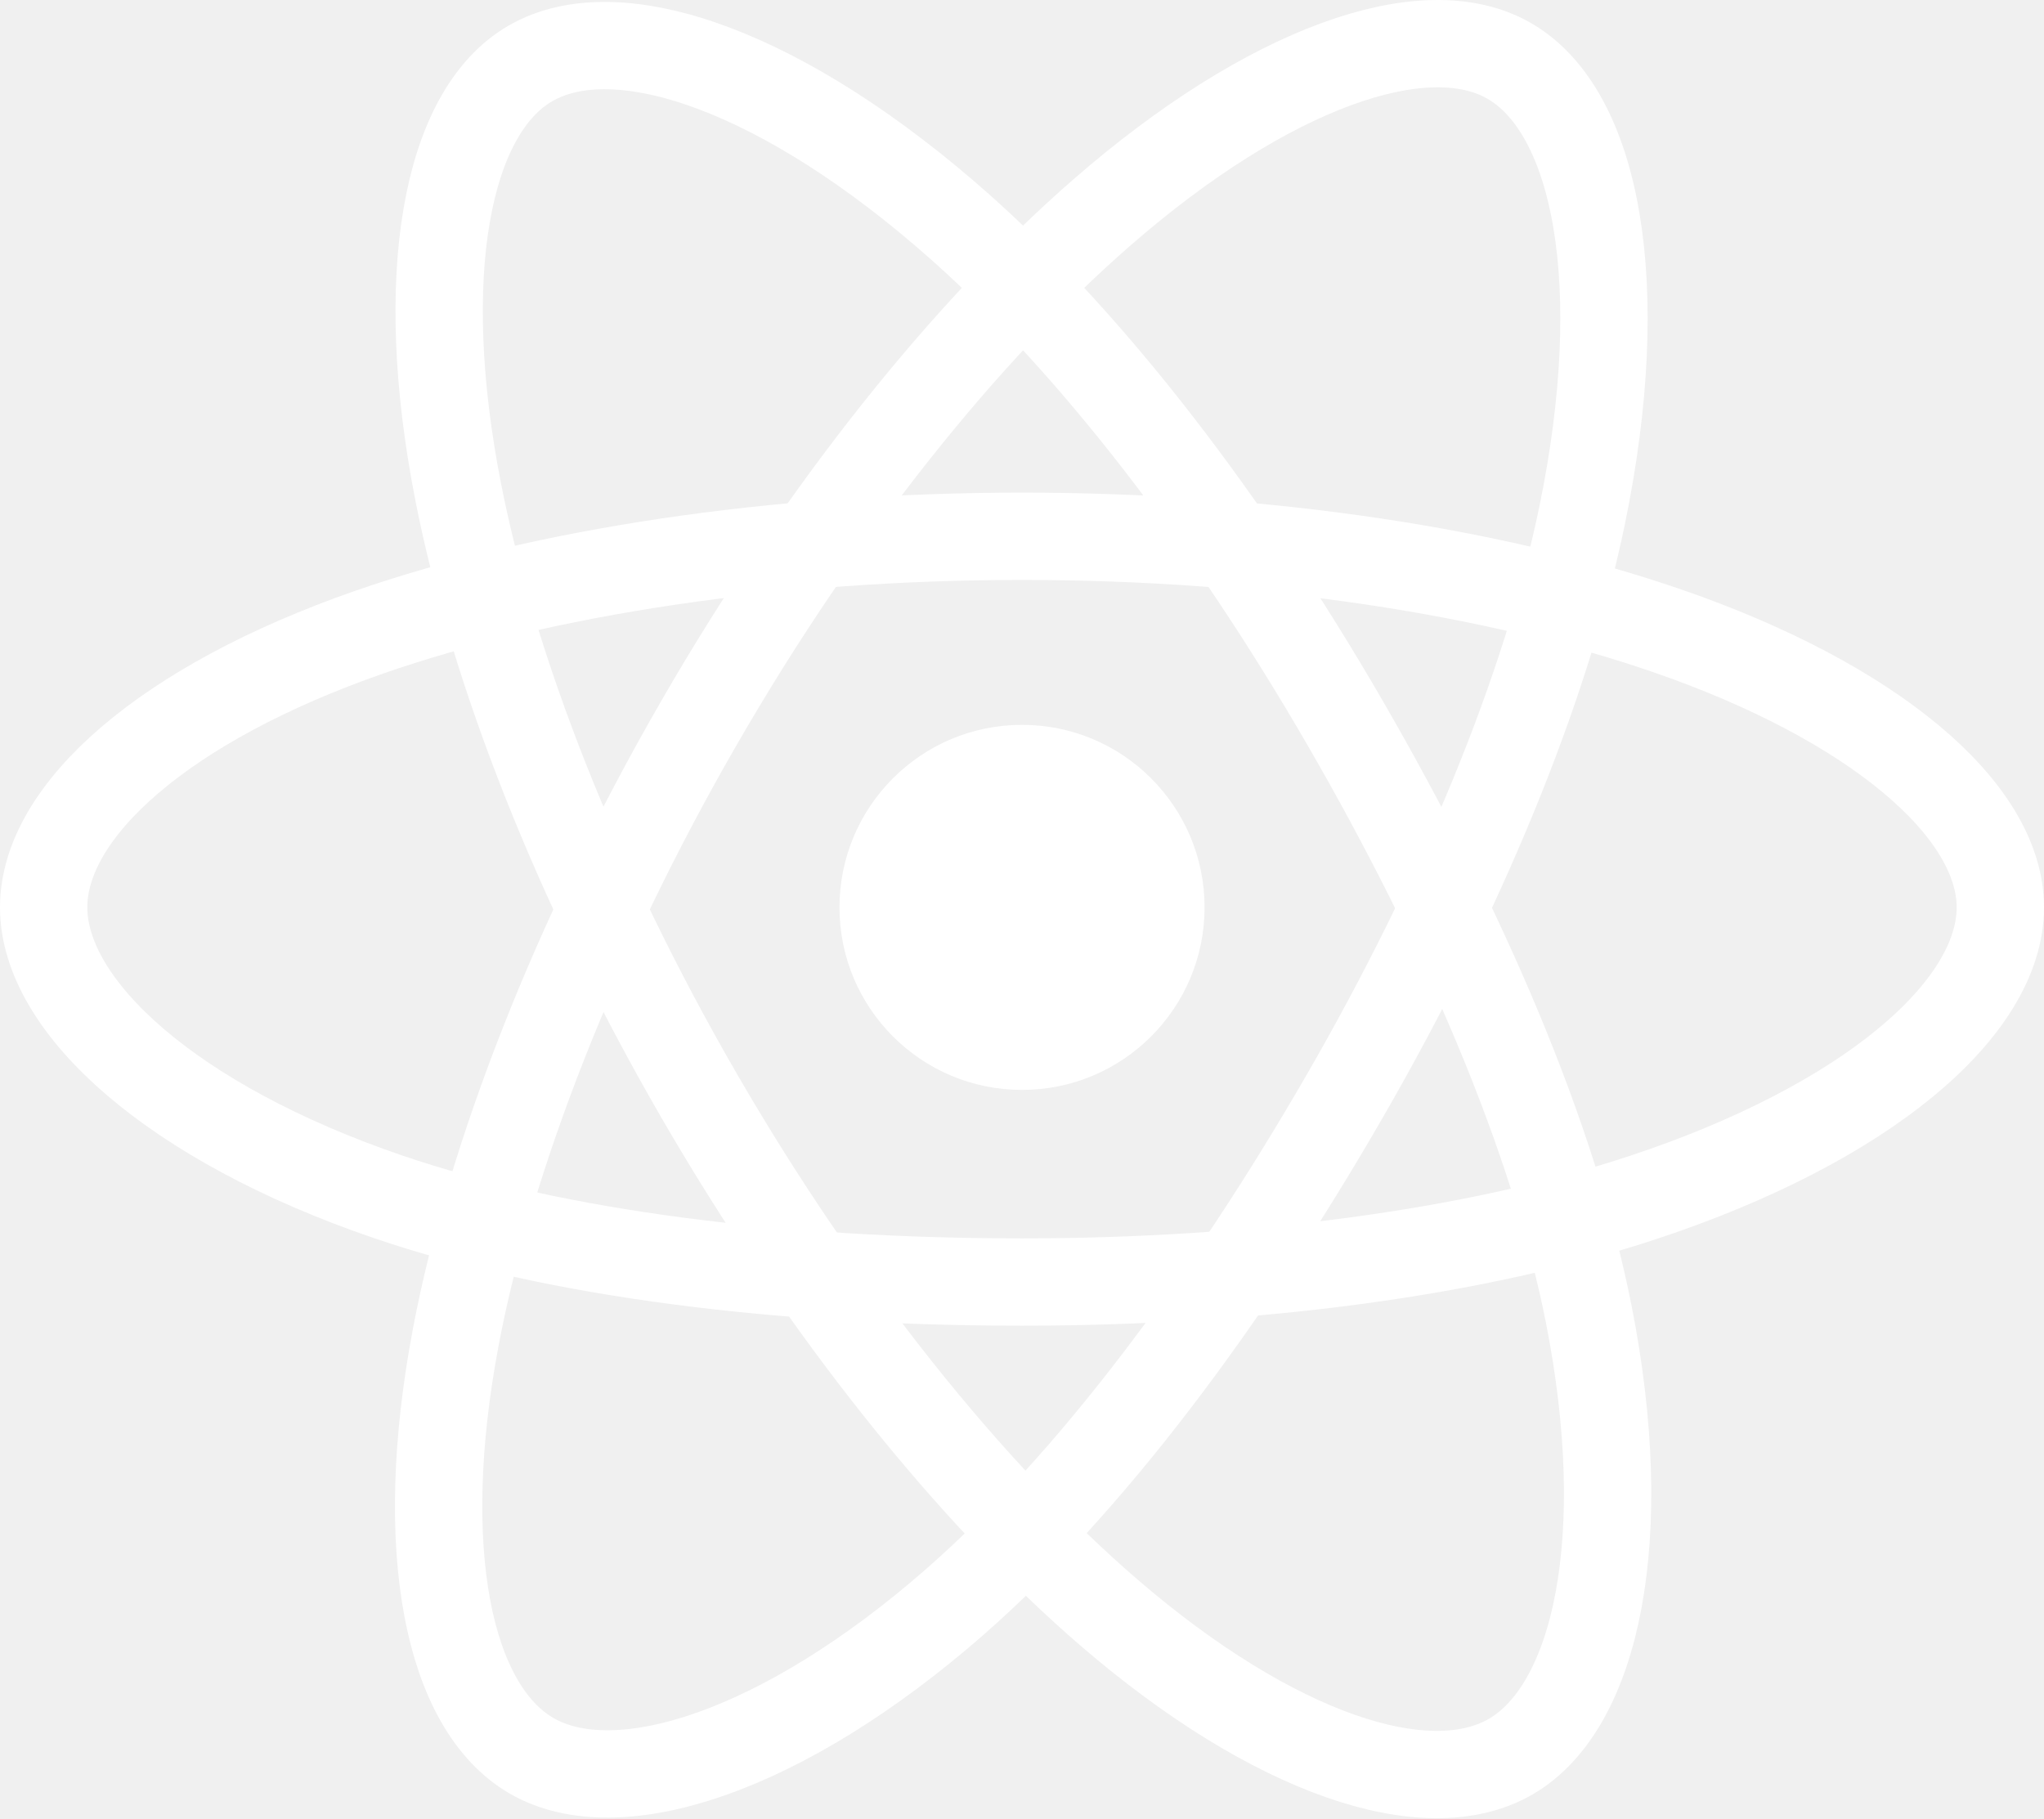
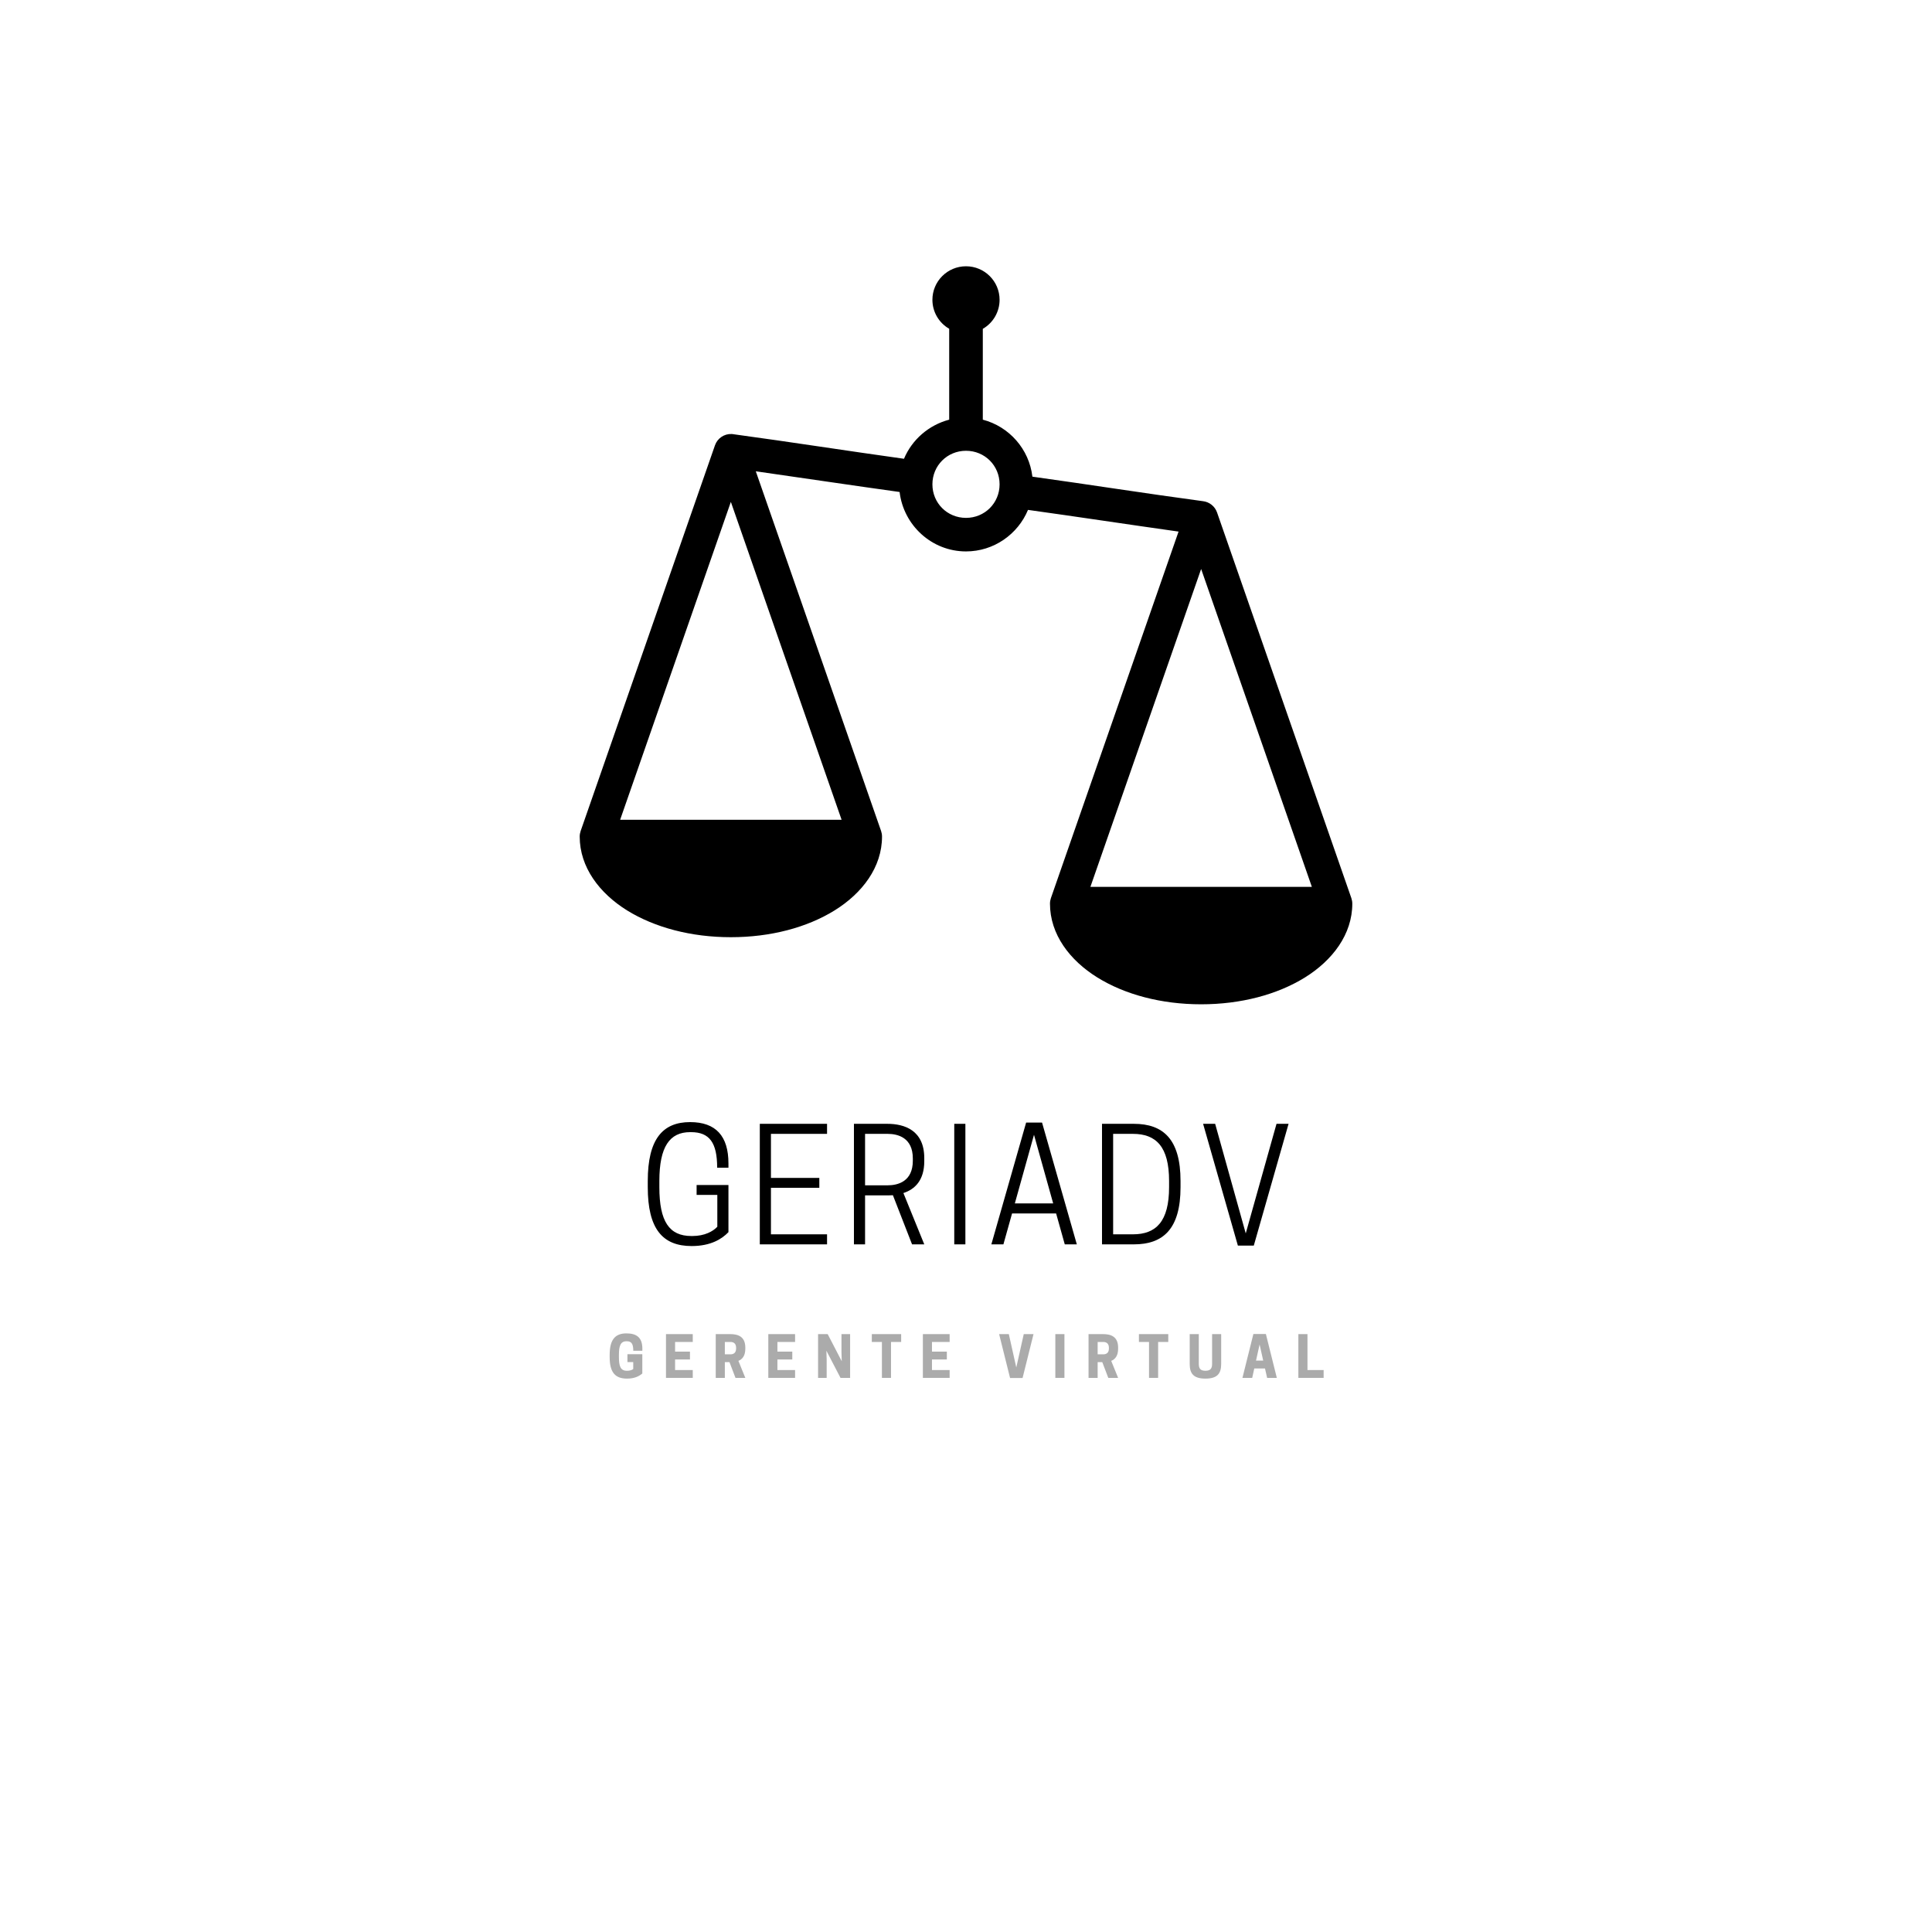
- <svg xmlns="http://www.w3.org/2000/svg" viewBox="0 0 3388.25 3014.2">
-   <circle cx="1694.17" cy="1504.25" r="302.6" fill="#fff" />
-   <path d="M1806.5,1191.9c406.2,0,783.6,58.3,1068.1,156.2,342.8,118,553.6,296.9,553.6,458.9,0,168.8-223.4,358.9-591.5,480.8-278.3,92.2-644.6,140.4-1030.2,140.4-395.4,0-769.7-45.2-1051.2-141.4C399.2,2165.1,184.7,1972.6,184.7,1807c0-160.7,201.3-338.2,539.3-456,285.6-99.5,672.3-159.1,1082.5-159.1Z" transform="translate(-112.33 -302.85)" fill="none" stroke="#fff" stroke-miterlimit="10" stroke-width="144.75" />
-   <path d="M1271,1501.3c202.9-351.9,442-649.7,669-847.2,273.5-238,533.8-331.2,674.1-250.3,146.2,84.3,199.3,372.8,121,752.7-59.2,287.2-200.4,628.5-393.1,962.6-197.5,342.5-423.7,644.2-647.6,840-283.3,247.7-557.3,337.3-700.7,254.6-139.2-80.3-192.4-343.3-125.7-695,56.4-297.4,198-662.1,403-1017.4Z" transform="translate(-112.33 -302.85)" fill="none" stroke="#fff" stroke-miterlimit="10" stroke-width="144.75" />
-   <path d="M1271.5,2119.8C1068,1768.2,929.4,1412.4,871.6,1117.1c-69.6-355.8-20.4-627.9,119.8-709,146.1-84.6,422.5,13.5,712.5,271,219.3,194.7,444.4,487.5,637.6,821.3,198.1,342.2,346.6,688.8,404.3,980.5,73.1,369.2,13.9,651.3-129.4,734.2-139.1,80.5-393.5-4.7-664.9-238.2-229.2-197.3-474.5-502.1-680-857.1Z" transform="translate(-112.33 -302.85)" fill="none" stroke="#fff" stroke-miterlimit="10" stroke-width="144.75" />
+ <svg xmlns="http://www.w3.org/2000/svg" xmlns:xlink="http://www.w3.org/1999/xlink" width="375" zoomAndPan="magnify" viewBox="0 0 375 375" height="375" preserveAspectRatio="xMidYMid meet" version="1.0">
+   <defs>
+     <g>
+       <g id="glyph-0-0">
+         <path d="M 10.23 0.328 C 13.949 0.328 16.109 -1.051 17.371 -2.371 L 17.371 -11.52 L 11.191 -11.52 L 11.191 -9.602 L 15.211 -9.602 L 15.211 -3.422 C 14.371 -2.52 12.75 -1.621 10.379 -1.621 L 10.172 -1.621 C 5.879 -1.621 3.961 -4.441 3.961 -11.102 L 3.961 -12.301 C 3.961 -18.961 5.969 -21.781 9.93 -21.781 L 10.109 -21.781 C 13.711 -21.781 15.18 -19.711 15.18 -14.879 L 17.371 -14.879 L 17.371 -15.719 C 17.371 -21 14.941 -23.73 9.93 -23.73 C 4.59 -23.73 1.711 -20.398 1.711 -12.301 L 1.711 -11.102 C 1.711 -3 4.59 0.328 10.23 0.328 Z M 10.23 0.328 " />
+       </g>
+       <g id="glyph-0-1">
+         <path d="M 2.219 -23.398 L 2.219 0 L 15.27 0 L 15.27 -1.949 L 4.379 -1.949 L 4.379 -10.98 L 13.77 -10.98 L 13.77 -12.898 L 4.379 -12.898 L 4.379 -21.449 L 15.27 -21.449 L 15.27 -23.398 Z M 2.219 -23.398 " />
+       </g>
+       <g id="glyph-0-2">
+         <path d="M 4.379 -9.512 L 8.699 -9.512 C 9.059 -9.512 9.422 -9.512 9.781 -9.539 L 13.5 0 L 15.871 0 L 11.82 -9.961 C 14.039 -10.68 15.871 -12.422 15.871 -16.141 L 15.871 -16.738 C 15.871 -22.141 12.031 -23.398 8.699 -23.398 L 2.219 -23.398 L 2.219 0 L 4.379 0 Z M 4.379 -11.461 L 4.379 -21.449 L 8.762 -21.449 C 10.77 -21.449 13.648 -20.699 13.648 -16.68 L 13.648 -16.23 C 13.648 -12.211 10.77 -11.461 8.762 -11.461 Z M 4.379 -11.461 " />
+       </g>
+       <g id="glyph-0-3">
+         <path d="M 4.531 -23.398 L 2.371 -23.398 L 2.371 0 L 4.531 0 Z M 4.531 -23.398 " />
+       </g>
+       <g id="glyph-0-4">
+         <path d="M 7.621 -23.641 L 0.871 0 L 3.211 0 L 4.891 -6 L 13.441 -6 L 15.121 0 L 17.461 0 L 10.711 -23.641 Z M 9.148 -21.27 L 12.871 -7.949 L 5.43 -7.949 Z M 9.148 -21.27 " />
+       </g>
+       <g id="glyph-0-5">
+         <path d="M 17.461 -11.102 L 17.461 -12.301 C 17.461 -20.398 14.102 -23.398 8.398 -23.398 L 2.219 -23.398 L 2.219 0 L 8.398 0 C 14.102 0 17.461 -3 17.461 -11.102 Z M 4.379 -1.949 L 4.379 -21.449 L 8.219 -21.449 C 12.719 -21.449 15.238 -18.961 15.238 -12.301 L 15.238 -11.102 C 15.238 -4.441 12.719 -1.949 8.219 -1.949 Z M 4.379 -1.949 " />
+       </g>
+       <g id="glyph-0-6">
+         <path d="M 10.711 0.238 L 17.461 -23.398 L 15.121 -23.398 L 9.148 -2.129 L 3.211 -23.398 L 0.871 -23.398 L 7.621 0.238 Z M 10.711 0.238 " />
+       </g>
+       <g id="glyph-1-0">
+         <path d="M 3.789 0.141 C 5.27 0.141 6.133 -0.328 6.762 -0.848 L 6.762 -4.594 L 3.875 -4.594 L 3.875 -3.07 L 5 -3.07 L 5 -1.711 C 4.738 -1.523 4.344 -1.383 3.844 -1.383 L 3.746 -1.383 C 2.504 -1.383 2.223 -2.332 2.223 -4.031 L 2.223 -4.465 C 2.223 -6.164 2.516 -7.109 3.68 -7.109 L 3.777 -7.109 C 4.758 -7.109 5.008 -6.438 5.008 -5.27 L 6.773 -5.27 L 6.773 -5.664 C 6.773 -7.785 5.707 -8.637 3.68 -8.637 C 1.48 -8.637 0.426 -7.406 0.426 -4.465 L 0.426 -4.031 C 0.426 -1.09 1.48 0.141 3.789 0.141 Z M 3.789 0.141 " />
+       </g>
+       <g id="glyph-1-1">
+         <path d="M 0.609 -8.496 L 0.609 0 L 5.805 0 L 5.805 -1.523 L 2.375 -1.523 L 2.375 -3.57 L 5.262 -3.57 L 5.262 -5.098 L 2.375 -5.098 L 2.375 -6.969 L 5.805 -6.969 L 5.805 -8.496 Z M 0.609 -8.496 " />
+       </g>
+       <g id="glyph-1-2">
+         <path d="M 2.375 -3.051 L 3.277 -3.051 L 4.441 0 L 6.348 0 L 5.008 -3.301 C 5.773 -3.617 6.348 -4.289 6.348 -5.664 L 6.348 -5.879 C 6.348 -8.137 4.781 -8.496 3.398 -8.496 L 0.609 -8.496 L 0.609 0 L 2.375 0 Z M 2.375 -4.574 L 2.375 -6.969 L 3.473 -6.969 C 3.953 -6.969 4.562 -6.785 4.562 -5.824 L 4.562 -5.719 C 4.562 -4.758 3.953 -4.574 3.473 -4.574 Z M 2.375 -4.574 " />
+       </g>
+       <g id="glyph-1-3">
+         <path d="M 6.828 -8.496 L 5.152 -8.496 L 5.152 -4.934 L 5.207 -3.223 L 2.473 -8.496 L 0.609 -8.496 L 0.609 0 L 2.277 0 L 2.277 -3.562 L 2.223 -5.27 L 4.965 0 L 6.828 0 Z M 6.828 -8.496 " />
+       </g>
+       <g id="glyph-1-4">
+         <path d="M 3.91 -6.969 L 5.879 -6.969 L 5.879 -8.496 L 0.184 -8.496 L 0.184 -6.969 L 2.145 -6.969 L 2.145 0 L 3.91 0 Z M 3.91 -6.969 " />
+       </g>
+       <g id="glyph-1-5" />
+       <g id="glyph-1-6">
+         <path d="M 4.703 0.023 L 6.828 -8.496 L 4.934 -8.496 L 3.484 -2.016 L 2.035 -8.496 L 0.152 -8.496 L 2.277 0.023 Z M 4.703 0.023 " />
+       </g>
+       <g id="glyph-1-7">
+         <path d="M 2.43 -8.496 L 0.664 -8.496 L 0.664 0 L 2.43 0 Z M 2.43 -8.496 " />
+       </g>
+       <g id="glyph-1-8">
+         <path d="M 3.605 0.141 C 5.914 0.141 6.664 -0.84 6.664 -2.691 L 6.664 -8.496 L 4.902 -8.496 L 4.902 -2.746 C 4.902 -1.84 4.605 -1.383 3.605 -1.383 C 2.602 -1.383 2.32 -1.84 2.32 -2.746 L 2.32 -8.496 L 0.555 -8.496 L 0.555 -2.691 C 0.555 -0.84 1.297 0.141 3.605 0.141 Z M 3.605 0.141 " />
+       </g>
+       <g id="glyph-1-9">
+         <path d="M 2.277 -8.516 L 0.152 0 L 2.047 0 L 2.449 -1.828 L 4.531 -1.828 L 4.945 0 L 6.828 0 L 4.703 -8.516 Z M 3.484 -6.48 L 4.184 -3.355 L 2.789 -3.355 Z M 3.484 -6.48 " />
+       </g>
+       <g id="glyph-1-10">
+         <path d="M 5.512 0 L 5.512 -1.523 L 2.375 -1.523 L 2.375 -8.496 L 0.609 -8.496 L 0.609 0 Z M 5.512 0 " />
+       </g>
+     </g>
+     <clipPath id="clip-0">
+       <path d="M 112.5 51.684 L 262.5 51.684 L 262.5 194.934 L 112.5 194.934 Z M 112.5 51.684 " clip-rule="nonzero" />
+     </clipPath>
+   </defs>
+   <rect x="-37.5" width="450" fill="rgb(100%, 100%, 100%)" y="-37.5" height="450" fill-opacity="1" />
+   <rect x="-37.5" width="450" fill="rgb(100%, 100%, 100%)" y="-37.5" height="450" fill-opacity="1" />
+   <rect x="-37.5" width="450" fill="rgb(100%, 100%, 100%)" y="-37.5" height="450" fill-opacity="1" />
+   <g clip-path="url(#clip-0)">
+     <path fill="rgb(0%, 0%, 0%)" d="M 187.5 51.684 C 183.895 51.684 180.98 54.598 180.98 58.195 C 180.98 60.523 182.227 62.66 184.238 63.816 L 184.238 81.457 C 180.281 82.5 177.02 85.324 175.465 89.047 C 164.488 87.523 153.5 85.793 142.434 84.293 C 142.281 84.266 142.129 84.242 141.977 84.242 C 140.551 84.191 139.25 85.082 138.777 86.43 L 112.699 161.309 C 112.586 161.652 112.52 162.008 112.52 162.379 C 112.52 168.328 116.355 173.379 121.715 176.711 C 127.09 180.031 134.145 181.91 141.859 181.91 C 149.578 181.91 156.633 180.031 161.992 176.711 C 167.367 173.379 171.199 168.328 171.199 162.379 C 171.199 162.008 171.137 161.652 171.023 161.309 L 146.699 91.477 C 155.969 92.801 165.277 94.199 174.613 95.496 C 175.379 101.957 180.852 107.031 187.5 107.031 C 192.91 107.031 197.574 103.688 199.535 98.969 C 209.238 100.316 218.98 101.805 228.758 103.18 L 203.977 174.332 C 203.863 174.676 203.801 175.031 203.801 175.402 C 203.801 181.352 207.633 186.402 213.008 189.734 C 218.367 193.051 225.422 194.934 233.141 194.934 C 240.855 194.934 247.91 193.051 253.273 189.734 C 258.645 186.402 262.48 181.352 262.48 175.402 C 262.48 175.031 262.414 174.676 262.301 174.332 L 236.223 99.453 C 235.801 98.258 234.73 97.418 233.484 97.277 C 222.492 95.801 211.465 94.059 200.387 92.52 C 199.762 87.168 195.879 82.793 190.762 81.457 L 190.762 63.828 C 192.773 62.672 194.02 60.523 194.02 58.195 C 194.02 54.598 191.105 51.684 187.5 51.684 Z M 187.5 87.496 C 191.141 87.496 194.02 90.371 194.02 94.008 C 194.02 97.645 191.141 100.52 187.5 100.52 C 183.859 100.52 180.98 97.645 180.98 94.008 C 180.98 90.371 183.859 87.496 187.5 87.496 Z M 141.859 97.418 L 163.355 159.121 L 120.367 159.121 Z M 233.141 110.441 L 254.633 172.145 L 211.645 172.145 Z M 233.141 110.441 " fill-opacity="1" fill-rule="nonzero" />
+   </g>
+   <g fill="rgb(0%, 0%, 0%)" fill-opacity="1">
+     <use x="124.02" y="241.53" xlink:href="#glyph-0-0" xlink:type="simple" xlink:actuate="onLoad" xlink:show="embed" />
+   </g>
+   <g fill="rgb(0%, 0%, 0%)" fill-opacity="1">
+     <use x="145.26" y="241.53" xlink:href="#glyph-0-1" xlink:type="simple" xlink:actuate="onLoad" xlink:show="embed" />
+   </g>
+   <g fill="rgb(0%, 0%, 0%)" fill-opacity="1">
+     <use x="163.53" y="241.53" xlink:href="#glyph-0-2" xlink:type="simple" xlink:actuate="onLoad" xlink:show="embed" />
+   </g>
+   <g fill="rgb(0%, 0%, 0%)" fill-opacity="1">
+     <use x="182.85" y="241.53" xlink:href="#glyph-0-3" xlink:type="simple" xlink:actuate="onLoad" xlink:show="embed" />
+   </g>
+   <g fill="rgb(0%, 0%, 0%)" fill-opacity="1">
+     <use x="191.55" y="241.53" xlink:href="#glyph-0-4" xlink:type="simple" xlink:actuate="onLoad" xlink:show="embed" />
+   </g>
+   <g fill="rgb(0%, 0%, 0%)" fill-opacity="1">
+     <use x="211.68" y="241.53" xlink:href="#glyph-0-5" xlink:type="simple" xlink:actuate="onLoad" xlink:show="embed" />
+   </g>
+   <g fill="rgb(0%, 0%, 0%)" fill-opacity="1">
+     <use x="232.65" y="241.53" xlink:href="#glyph-0-6" xlink:type="simple" xlink:actuate="onLoad" xlink:show="embed" />
+   </g>
+   <g fill="rgb(67.059%, 67.059%, 67.059%)" fill-opacity="1">
+     <use x="117.91" y="267.446" xlink:href="#glyph-1-0" xlink:type="simple" xlink:actuate="onLoad" xlink:show="embed" />
+   </g>
+   <g fill="rgb(67.059%, 67.059%, 67.059%)" fill-opacity="1">
+     <use x="128.658" y="267.446" xlink:href="#glyph-1-1" xlink:type="simple" xlink:actuate="onLoad" xlink:show="embed" />
+   </g>
+   <g fill="rgb(67.059%, 67.059%, 67.059%)" fill-opacity="1">
+     <use x="138.317" y="267.446" xlink:href="#glyph-1-2" xlink:type="simple" xlink:actuate="onLoad" xlink:show="embed" />
+   </g>
+   <g fill="rgb(67.059%, 67.059%, 67.059%)" fill-opacity="1">
+     <use x="148.52" y="267.446" xlink:href="#glyph-1-1" xlink:type="simple" xlink:actuate="onLoad" xlink:show="embed" />
+   </g>
+   <g fill="rgb(67.059%, 67.059%, 67.059%)" fill-opacity="1">
+     <use x="158.179" y="267.446" xlink:href="#glyph-1-3" xlink:type="simple" xlink:actuate="onLoad" xlink:show="embed" />
+   </g>
+   <g fill="rgb(67.059%, 67.059%, 67.059%)" fill-opacity="1">
+     <use x="169.035" y="267.446" xlink:href="#glyph-1-4" xlink:type="simple" xlink:actuate="onLoad" xlink:show="embed" />
+   </g>
+   <g fill="rgb(67.059%, 67.059%, 67.059%)" fill-opacity="1">
+     <use x="178.52" y="267.446" xlink:href="#glyph-1-1" xlink:type="simple" xlink:actuate="onLoad" xlink:show="embed" />
+   </g>
+   <g fill="rgb(67.059%, 67.059%, 67.059%)" fill-opacity="1">
+     <use x="188.179" y="267.446" xlink:href="#glyph-1-5" xlink:type="simple" xlink:actuate="onLoad" xlink:show="embed" />
+   </g>
+   <g fill="rgb(67.059%, 67.059%, 67.059%)" fill-opacity="1">
+     <use x="193.777" y="267.446" xlink:href="#glyph-1-6" xlink:type="simple" xlink:actuate="onLoad" xlink:show="embed" />
+   </g>
+   <g fill="rgb(67.059%, 67.059%, 67.059%)" fill-opacity="1">
+     <use x="204.176" y="267.446" xlink:href="#glyph-1-7" xlink:type="simple" xlink:actuate="onLoad" xlink:show="embed" />
+   </g>
+   <g fill="rgb(67.059%, 67.059%, 67.059%)" fill-opacity="1">
+     <use x="210.678" y="267.446" xlink:href="#glyph-1-2" xlink:type="simple" xlink:actuate="onLoad" xlink:show="embed" />
+   </g>
+   <g fill="rgb(67.059%, 67.059%, 67.059%)" fill-opacity="1">
+     <use x="220.881" y="267.446" xlink:href="#glyph-1-4" xlink:type="simple" xlink:actuate="onLoad" xlink:show="embed" />
+   </g>
+   <g fill="rgb(67.059%, 67.059%, 67.059%)" fill-opacity="1">
+     <use x="230.366" y="267.446" xlink:href="#glyph-1-8" xlink:type="simple" xlink:actuate="onLoad" xlink:show="embed" />
+   </g>
+   <g fill="rgb(67.059%, 67.059%, 67.059%)" fill-opacity="1">
+     <use x="241.004" y="267.446" xlink:href="#glyph-1-9" xlink:type="simple" xlink:actuate="onLoad" xlink:show="embed" />
+   </g>
+   <g fill="rgb(67.059%, 67.059%, 67.059%)" fill-opacity="1">
+     <use x="251.404" y="267.446" xlink:href="#glyph-1-10" xlink:type="simple" xlink:actuate="onLoad" xlink:show="embed" />
+   </g>
</svg>
